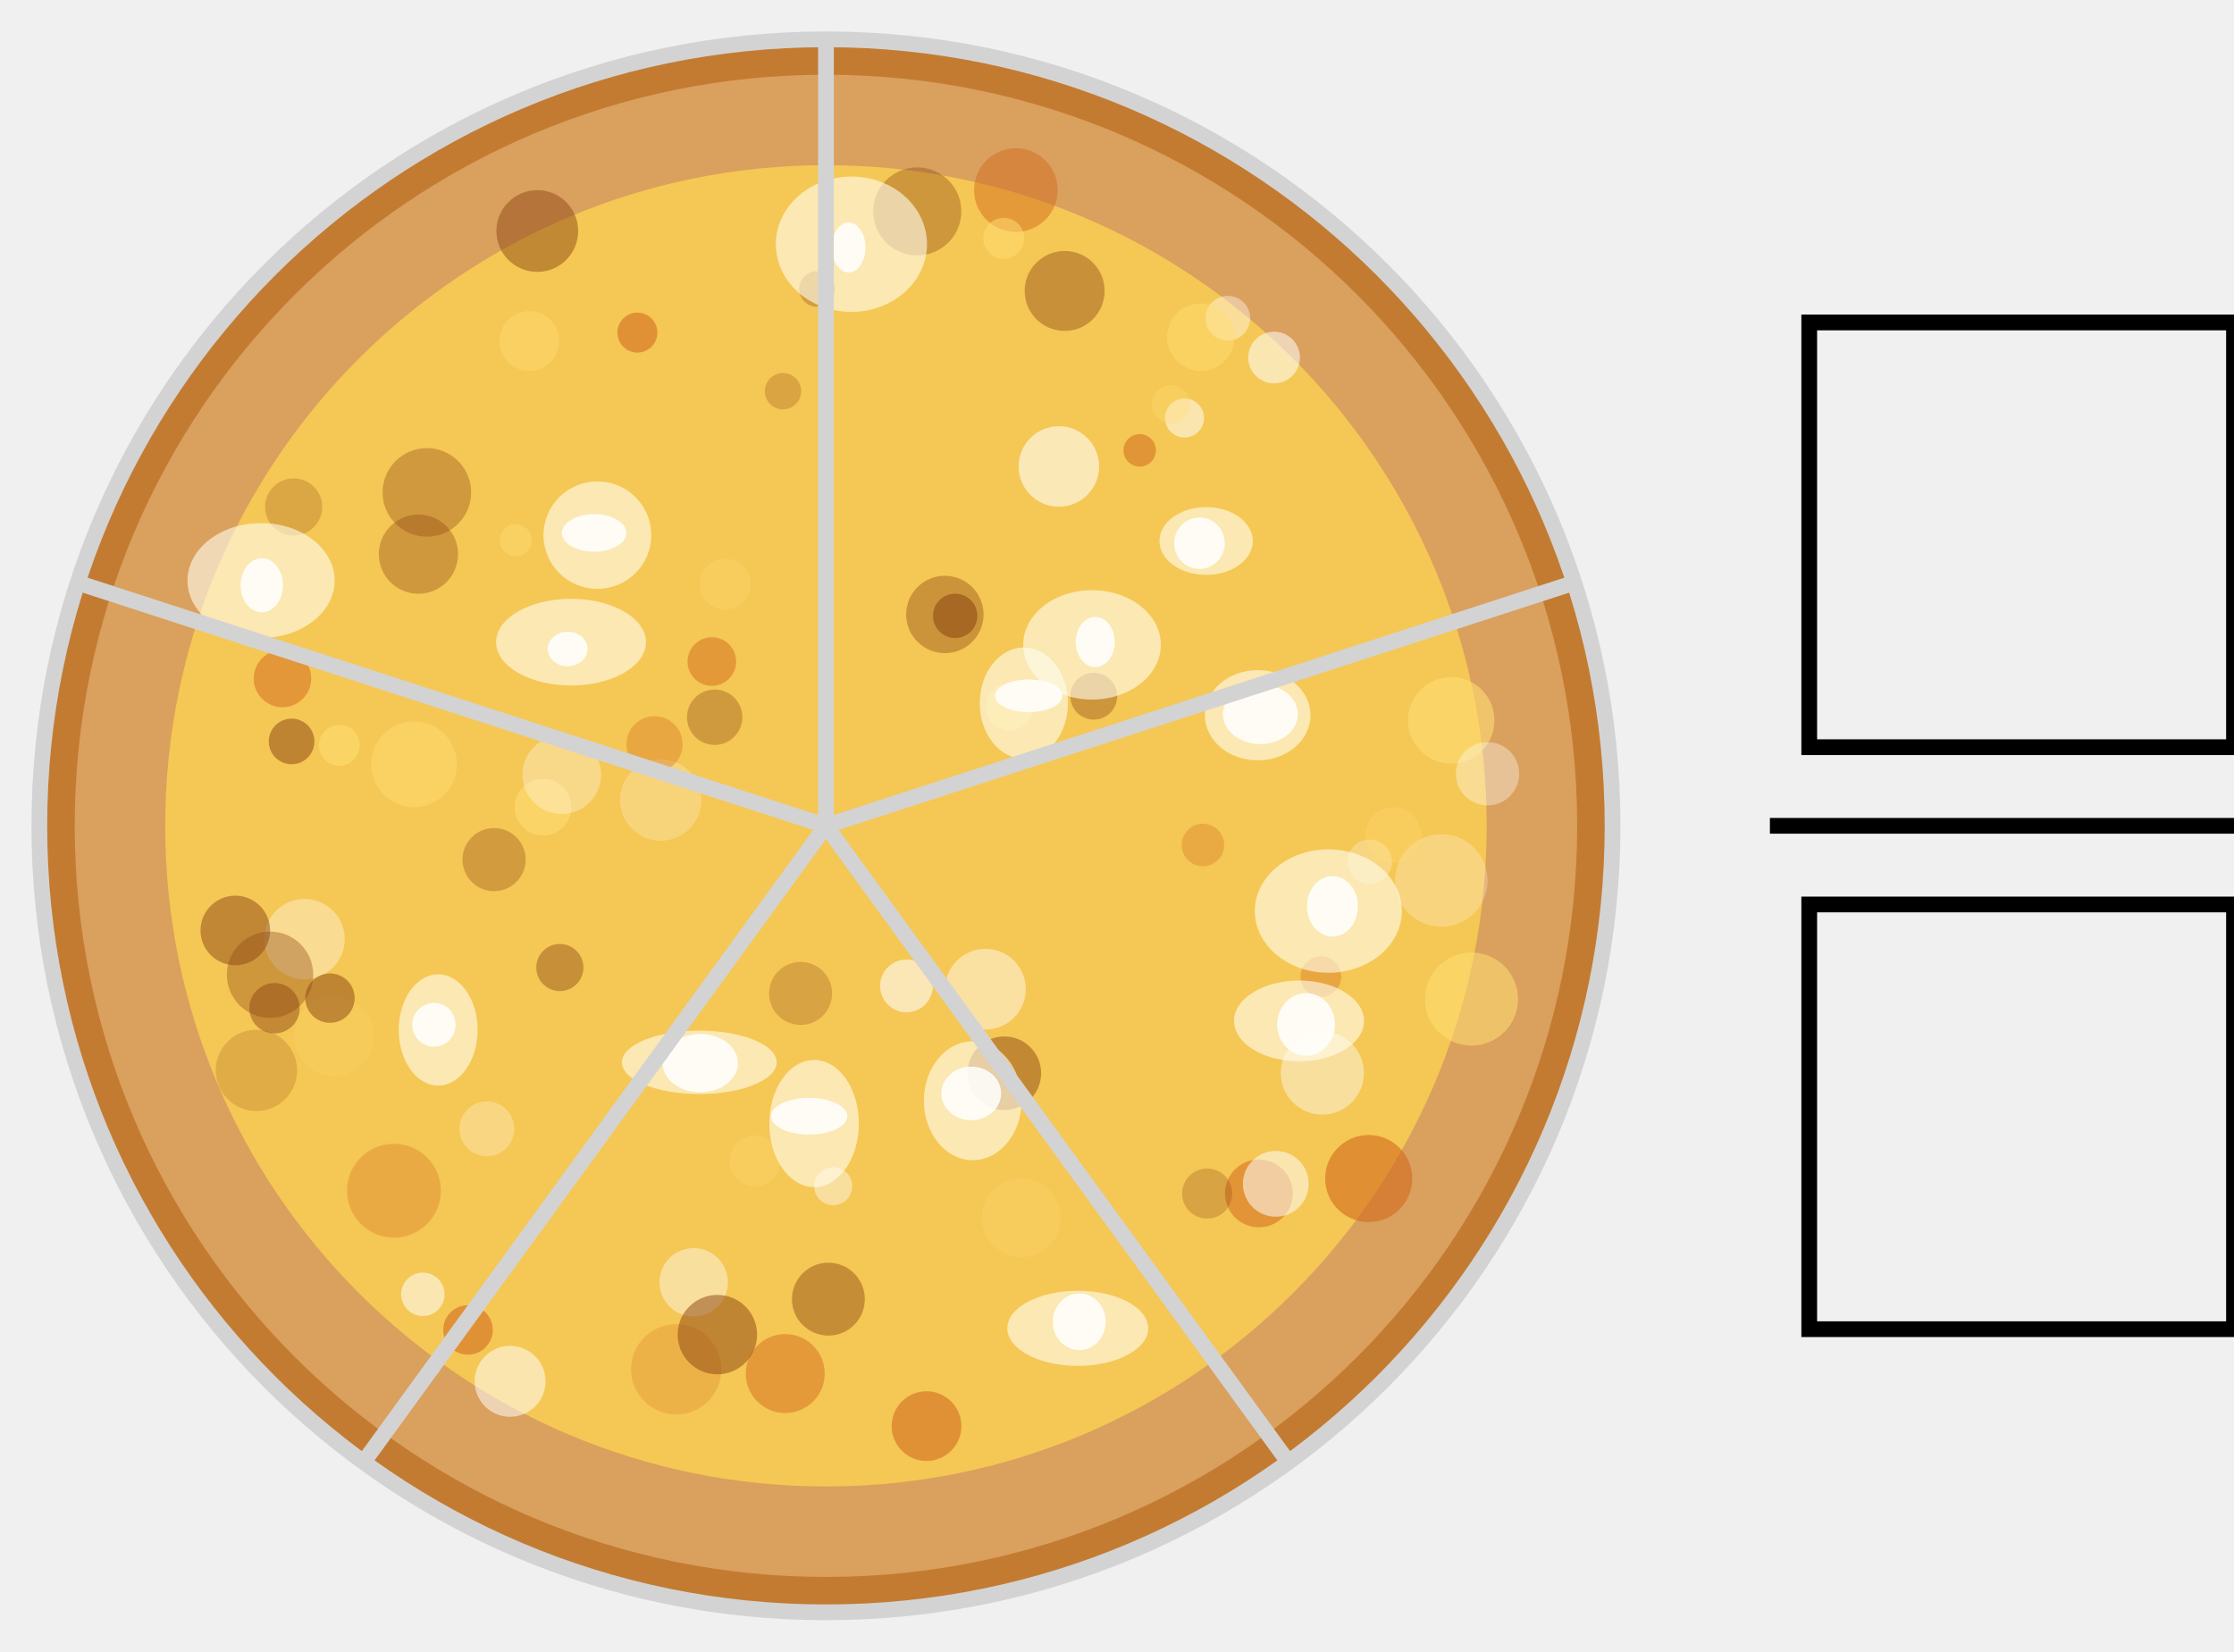
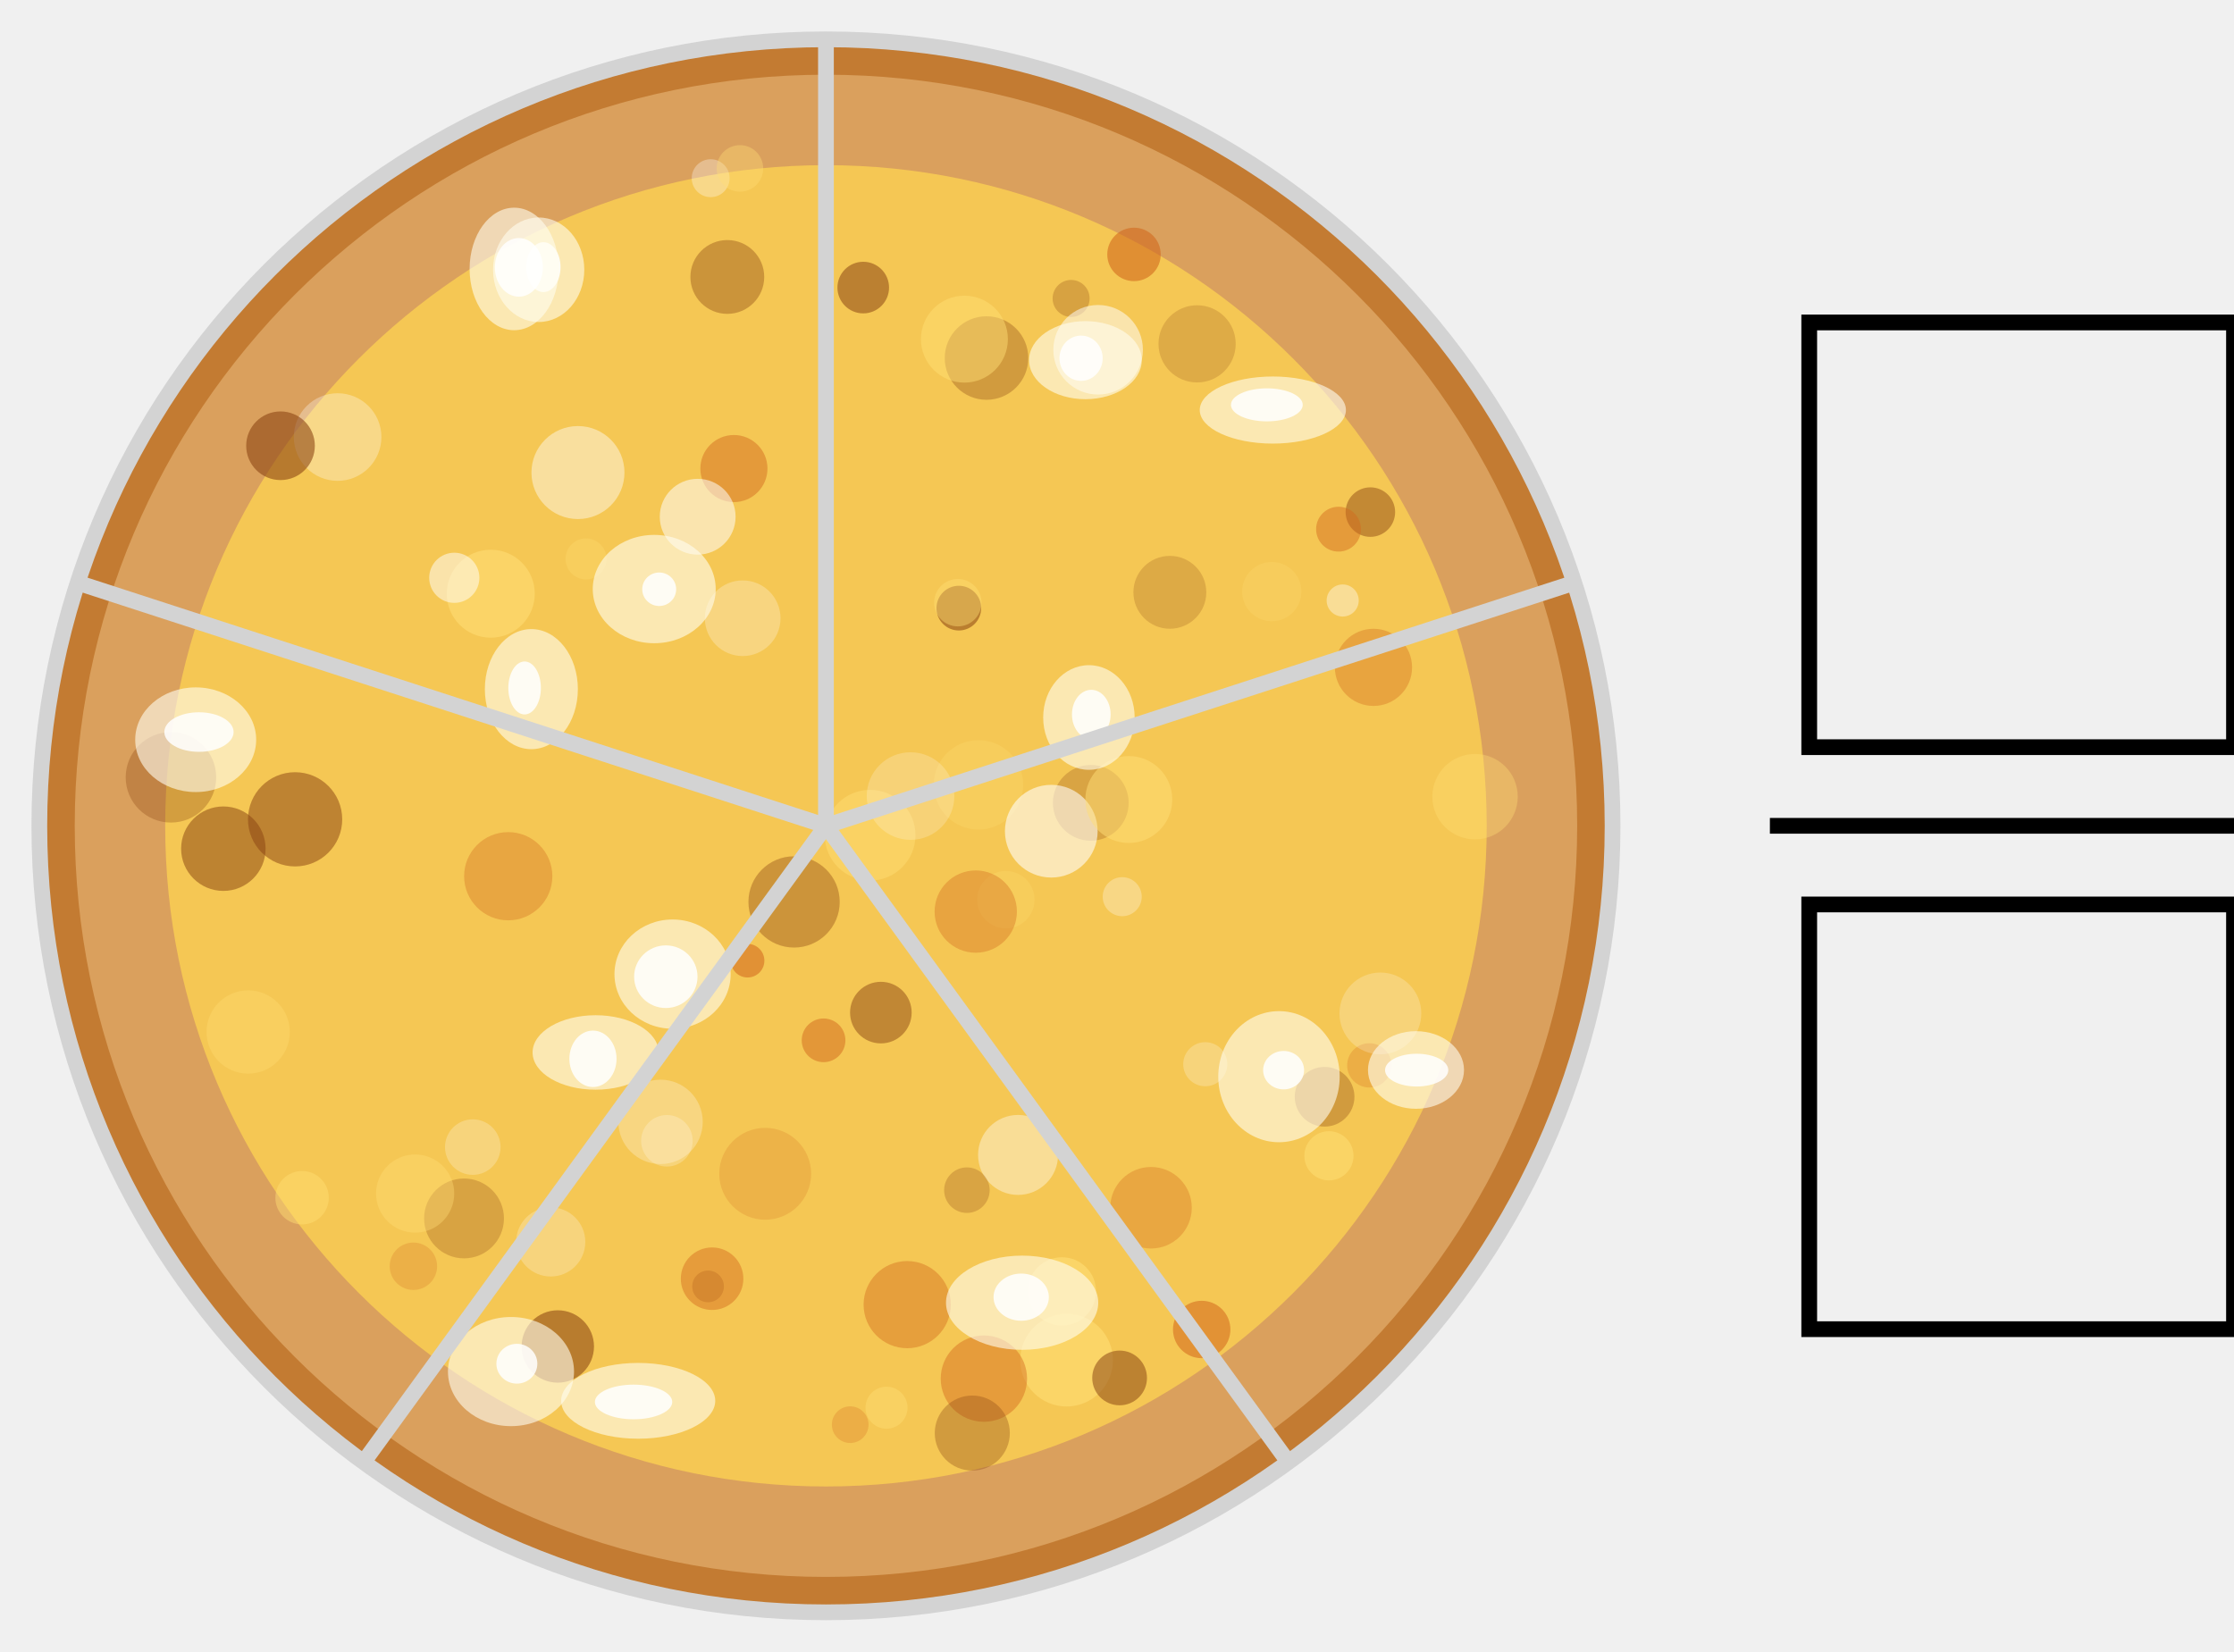
<svg xmlns="http://www.w3.org/2000/svg" xmlns:xlink="http://www.w3.org/1999/xlink" width="284.0" height="210" viewBox="0 0 284.0 210">
  <defs>
-     <clipPath id="clip-4530280464-4465445072">
+     <clipPath id="clip-4532260688-4467288016">
      <circle cx="105.0" cy="105.0" r="100" fill="none" />
    </clipPath>
  </defs>
  <g>
    <circle cx="105.0" cy="105.0" r="100" fill="#F5C754" />
-     <use xlink:href="#clip-4530280464-4465445072" />
-     <g clip-path="url(#clip-4530280464-4465445072)">
+     <use xlink:href="#clip-4532260688-4467288016" />
+     <g clip-path="url(#clip-4532260688-4467288016)">
      <circle cx="105.0" cy="105.0" r="92" stroke="#DAA05D" stroke-width="16" fill="none" />
      <circle cx="105.0" cy="105.0" r="98" stroke="#C37B32" stroke-width="5" fill="none" />
-       <circle cx="134.61" cy="59.31" r="5.12" fill="#FFFFFF" fill-opacity="0.582" />
-       <circle cx="95.983" cy="147.597" r="3.241" fill="#FFDE75" fill-opacity="0.275" />
-       <circle cx="121.429" cy="78.303" r="2.818" fill="#8B4513" fill-opacity="0.557" />
-       <circle cx="120.117" cy="78.127" r="4.918" fill="#8B4513" fill-opacity="0.394" />
-       <circle cx="43.133" cy="94.769" r="2.604" fill="#FFDE75" fill-opacity="0.553" />
-       <circle cx="187.065" cy="127.026" r="5.917" fill="#FFDE75" fill-opacity="0.544" />
-       <circle cx="67.291" cy="43.356" r="3.805" fill="#FFDE75" fill-opacity="0.416" />
-       <circle cx="128.33" cy="89.877" r="3.018" fill="#FFDE75" fill-opacity="0.569" />
-       <circle cx="68.303" cy="29.374" r="5.196" fill="#8B4513" fill-opacity="0.48" />
-       <circle cx="54.266" cy="62.607" r="5.629" fill="#8B4513" fill-opacity="0.345" />
-       <circle cx="50.082" cy="151.393" r="5.966" fill="#D2691E" fill-opacity="0.308" />
-       <circle cx="69.031" cy="102.628" r="3.602" fill="#FFDE75" fill-opacity="0.562" />
-       <circle cx="156.087" cy="40.463" r="2.847" fill="#FFFFFF" fill-opacity="0.396" />
-       <circle cx="53.193" cy="70.458" r="5.035" fill="#8B4513" fill-opacity="0.359" />
-       <circle cx="116.61" cy="26.876" r="5.597" fill="#8B4513" fill-opacity="0.369" />
-       <circle cx="183.237" cy="111.95" r="5.887" fill="#FFFFFF" fill-opacity="0.24" />
-       <circle cx="32.599" cy="136.096" r="5.17" fill="#8B4513" fill-opacity="0.205" />
-       <circle cx="83.991" cy="101.725" r="5.175" fill="#FFFFFF" fill-opacity="0.226" />
-       <circle cx="99.824" cy="174.644" r="5.019" fill="#D2691E" fill-opacity="0.484" />
-       <circle cx="150.582" cy="53.144" r="2.485" fill="#FFFFFF" fill-opacity="0.533" />
-       <circle cx="103.867" cy="36.746" r="2.262" fill="#8B4513" fill-opacity="0.313" />
-       <circle cx="129.145" cy="24.167" r="5.316" fill="#D2691E" fill-opacity="0.471" />
-       <circle cx="37.07" cy="94.272" r="2.899" fill="#8B4513" fill-opacity="0.515" />
-       <circle cx="90.494" cy="84.115" r="3.089" fill="#D2691E" fill-opacity="0.482" />
-       <circle cx="127.598" cy="30.305" r="2.608" fill="#FFDE75" fill-opacity="0.51" />
-       <circle cx="105.309" cy="165.182" r="4.632" fill="#8B4513" fill-opacity="0.448" />
-       <circle cx="139.049" cy="88.522" r="2.977" fill="#8B4513" fill-opacity="0.374" />
-       <circle cx="35.909" cy="86.272" r="3.652" fill="#D2691E" fill-opacity="0.511" />
-       <circle cx="42.454" cy="131.755" r="5.06" fill="#FFDE75" fill-opacity="0.201" />
-       <circle cx="92.199" cy="74.267" r="3.253" fill="#FFDE75" fill-opacity="0.286" />
-       <circle cx="184.485" cy="91.587" r="5.501" fill="#FFDE75" fill-opacity="0.575" />
-       <circle cx="160.037" cy="151.738" r="4.308" fill="#D2691E" fill-opacity="0.542" />
-       <circle cx="83.206" cy="94.632" r="3.566" fill="#D2691E" fill-opacity="0.351" />
-       <circle cx="189.101" cy="98.381" r="4.026" fill="#FFFFFF" fill-opacity="0.356" />
-       <circle cx="38.717" cy="119.408" r="5.112" fill="#FFFFFF" fill-opacity="0.36" />
-       <circle cx="52.63" cy="97.181" r="5.465" fill="#FFDE75" fill-opacity="0.466" />
-       <circle cx="115.239" cy="125.358" r="3.355" fill="#FFFFFF" fill-opacity="0.565" />
-       <circle cx="168.102" cy="136.428" r="5.288" fill="#FFFFFF" fill-opacity="0.435" />
-       <circle cx="85.958" cy="174.105" r="5.736" fill="#D2691E" fill-opacity="0.229" />
-       <circle cx="61.893" cy="143.526" r="3.489" fill="#FFFFFF" fill-opacity="0.273" />
-       <circle cx="88.184" cy="163.038" r="4.348" fill="#FFFFFF" fill-opacity="0.426" />
-       <circle cx="162.187" cy="150.522" r="4.182" fill="#FFFFFF" fill-opacity="0.53" />
-       <circle cx="53.755" cy="164.568" r="2.765" fill="#FFFFFF" fill-opacity="0.544" />
-       <circle cx="62.808" cy="109.298" r="4.012" fill="#8B4513" fill-opacity="0.329" />
-       <circle cx="174.128" cy="109.578" r="2.829" fill="#FFFFFF" fill-opacity="0.263" />
-       <circle cx="81.032" cy="42.288" r="2.54" fill="#D2691E" fill-opacity="0.573" />
-       <circle cx="71.172" cy="123.017" r="2.995" fill="#8B4513" fill-opacity="0.429" />
-       <circle cx="152.652" cy="42.866" r="4.296" fill="#FFDE75" fill-opacity="0.441" />
-       <circle cx="90.852" cy="91.193" r="3.518" fill="#8B4513" fill-opacity="0.351" />
-       <circle cx="29.915" cy="118.304" r="4.424" fill="#8B4513" fill-opacity="0.492" />
-       <circle cx="91.196" cy="169.691" r="5.049" fill="#8B4513" fill-opacity="0.509" />
-       <circle cx="153.462" cy="151.755" r="3.182" fill="#8B4513" fill-opacity="0.275" />
-       <circle cx="101.775" cy="126.312" r="4.003" fill="#8B4513" fill-opacity="0.276" />
-       <circle cx="71.411" cy="98.494" r="5.003" fill="#FFFFFF" fill-opacity="0.309" />
-       <circle cx="59.494" cy="169.095" r="3.148" fill="#D2691E" fill-opacity="0.571" />
-       <circle cx="144.887" cy="57.263" r="2.061" fill="#D2691E" fill-opacity="0.526" />
-       <circle cx="135.345" cy="36.991" r="5.081" fill="#8B4513" fill-opacity="0.425" />
-       <circle cx="41.947" cy="126.909" r="3.14" fill="#8B4513" fill-opacity="0.5" />
-       <circle cx="65.558" cy="68.687" r="2.04" fill="#FFDE75" fill-opacity="0.428" />
-       <circle cx="105.92" cy="150.822" r="2.419" fill="#FFFFFF" fill-opacity="0.434" />
-       <circle cx="129.837" cy="154.848" r="5.008" fill="#FFDE75" fill-opacity="0.251" />
-       <circle cx="173.996" cy="149.847" r="5.535" fill="#D2691E" fill-opacity="0.59" />
-       <circle cx="152.922" cy="107.439" r="2.702" fill="#D2691E" fill-opacity="0.315" />
-       <circle cx="34.898" cy="128.192" r="3.201" fill="#8B4513" fill-opacity="0.472" />
-       <circle cx="127.676" cy="136.458" r="4.677" fill="#8B4513" fill-opacity="0.481" />
-       <circle cx="99.537" cy="49.739" r="2.31" fill="#8B4513" fill-opacity="0.258" />
-       <circle cx="148.867" cy="51.393" r="2.447" fill="#FFDE75" fill-opacity="0.336" />
-       <circle cx="37.332" cy="64.454" r="3.63" fill="#8B4513" fill-opacity="0.245" />
-       <circle cx="125.275" cy="125.77" r="5.132" fill="#FFFFFF" fill-opacity="0.459" />
-       <circle cx="64.846" cy="175.631" r="4.509" fill="#FFFFFF" fill-opacity="0.535" />
-       <circle cx="117.787" cy="181.326" r="4.432" fill="#D2691E" fill-opacity="0.559" />
-       <circle cx="161.968" cy="45.461" r="3.288" fill="#FFFFFF" fill-opacity="0.545" />
-       <circle cx="167.922" cy="124.176" r="2.58" fill="#D2691E" fill-opacity="0.361" />
-       <circle cx="177.136" cy="106.191" r="3.572" fill="#FFDE75" fill-opacity="0.266" />
-       <circle cx="34.332" cy="123.933" r="5.488" fill="#8B4513" fill-opacity="0.369" />
-       <ellipse cx="137.012" cy="168.892" rx="8.962" ry="4.777" fill="#FFFDF0" fill-opacity="0.6" />
-       <ellipse cx="137.202" cy="168.06" rx="3.366" ry="3.607" fill="#FFFFFF" fill-opacity="0.85" />
-       <ellipse cx="55.702" cy="130.954" rx="5.016" ry="7.074" fill="#FFFDF0" fill-opacity="0.6" />
-       <ellipse cx="55.163" cy="130.301" rx="2.755" ry="2.793" fill="#FFFFFF" fill-opacity="0.85" />
-       <ellipse cx="75.944" cy="68.041" rx="6.853" ry="6.831" fill="#FFFDF0" fill-opacity="0.6" />
-       <ellipse cx="75.529" cy="67.762" rx="4.097" ry="2.393" fill="#FFFFFF" fill-opacity="0.85" />
-       <ellipse cx="138.824" cy="81.989" rx="8.753" ry="6.955" fill="#FFFDF0" fill-opacity="0.6" />
-       <ellipse cx="139.234" cy="81.623" rx="2.488" ry="3.19" fill="#FFFFFF" fill-opacity="0.85" />
-       <ellipse cx="153.332" cy="68.788" rx="5.935" ry="4.315" fill="#FFFDF0" fill-opacity="0.6" />
-       <ellipse cx="152.487" cy="69.069" rx="3.22" ry="3.272" fill="#FFFFFF" fill-opacity="0.85" />
-       <ellipse cx="165.143" cy="129.804" rx="8.267" ry="5.133" fill="#FFFDF0" fill-opacity="0.6" />
-       <ellipse cx="166.034" cy="130.254" rx="3.675" ry="3.985" fill="#FFFFFF" fill-opacity="0.85" />
-       <ellipse cx="159.886" cy="90.941" rx="6.717" ry="5.742" fill="#FFFDF0" fill-opacity="0.6" />
-       <ellipse cx="160.225" cy="90.805" rx="4.771" ry="3.806" fill="#FFFFFF" fill-opacity="0.85" />
-       <ellipse cx="108.238" cy="31.05" rx="9.611" ry="8.606" fill="#FFFDF0" fill-opacity="0.6" />
-       <ellipse cx="107.892" cy="31.463" rx="2.133" ry="3.184" fill="#FFFFFF" fill-opacity="0.85" />
-       <ellipse cx="123.664" cy="139.952" rx="6.218" ry="7.564" fill="#FFFDF0" fill-opacity="0.6" />
-       <ellipse cx="123.468" cy="139.022" rx="3.8" ry="3.412" fill="#FFFFFF" fill-opacity="0.85" />
-       <ellipse cx="103.496" cy="142.855" rx="5.692" ry="8.086" fill="#FFFDF0" fill-opacity="0.6" />
-       <ellipse cx="102.863" cy="141.925" rx="4.856" ry="2.335" fill="#FFFFFF" fill-opacity="0.85" />
-       <ellipse cx="72.595" cy="81.648" rx="9.53" ry="5.514" fill="#FFFDF0" fill-opacity="0.6" />
-       <ellipse cx="72.165" cy="82.517" rx="2.535" ry="2.194" fill="#FFFFFF" fill-opacity="0.85" />
-       <ellipse cx="130.159" cy="89.403" rx="5.61" ry="7.073" fill="#FFFDF0" fill-opacity="0.6" />
-       <ellipse cx="130.775" cy="88.47" rx="4.272" ry="2.079" fill="#FFFFFF" fill-opacity="0.85" />
-       <ellipse cx="33.191" cy="73.815" rx="9.356" ry="7.304" fill="#FFFDF0" fill-opacity="0.6" />
-       <ellipse cx="33.283" cy="74.416" rx="2.697" ry="3.438" fill="#FFFFFF" fill-opacity="0.85" />
-       <ellipse cx="168.867" cy="115.838" rx="9.349" ry="7.846" fill="#FFFDF0" fill-opacity="0.6" />
-       <ellipse cx="169.39" cy="115.238" rx="3.242" ry="3.846" fill="#FFFFFF" fill-opacity="0.85" />
-       <ellipse cx="88.898" cy="135.072" rx="9.841" ry="4.035" fill="#FFFDF0" fill-opacity="0.6" />
-       <ellipse cx="89.022" cy="135.176" rx="4.797" ry="3.706" fill="#FFFFFF" fill-opacity="0.85" />
+       <circle cx="21.731" cy="98.833" r="5.752" fill="#8B4513" fill-opacity="0.319" />
+       <circle cx="127.868" cy="114.396" r="3.653" fill="#FFDE75" fill-opacity="0.225" />
+       <circle cx="28.394" cy="107.907" r="5.37" fill="#8B4513" fill-opacity="0.52" />
+       <circle cx="37.515" cy="104.174" r="5.99" fill="#8B4513" fill-opacity="0.519" />
+       <circle cx="104.696" cy="132.274" r="2.776" fill="#D2691E" fill-opacity="0.511" />
+       <circle cx="97.276" cy="149.243" r="5.839" fill="#D2691E" fill-opacity="0.213" />
+       <circle cx="121.892" cy="77.322" r="2.842" fill="#8B4513" fill-opacity="0.556" />
+       <circle cx="135.59" cy="172.938" r="5.893" fill="#FFDE75" fill-opacity="0.582" />
+       <circle cx="124.389" cy="99.792" r="5.686" fill="#FFDE75" fill-opacity="0.245" />
+       <circle cx="142.664" cy="114.01" r="2.481" fill="#FFFFFF" fill-opacity="0.286" />
+       <circle cx="138.667" cy="102.08" r="4.815" fill="#8B4513" fill-opacity="0.269" />
+       <circle cx="83.974" cy="142.642" r="5.364" fill="#FFFFFF" fill-opacity="0.263" />
+       <circle cx="121.766" cy="76.629" r="3.013" fill="#FFDE75" fill-opacity="0.425" />
+       <circle cx="129.423" cy="146.845" r="5.085" fill="#FFFFFF" fill-opacity="0.383" />
+       <circle cx="174.075" cy="135.457" r="2.815" fill="#D2691E" fill-opacity="0.262" />
+       <circle cx="136.166" cy="37.945" r="2.352" fill="#8B4513" fill-opacity="0.285" />
+       <circle cx="52.554" cy="160.999" r="3.014" fill="#D2691E" fill-opacity="0.235" />
+       <circle cx="144.161" cy="32.348" r="3.398" fill="#D2691E" fill-opacity="0.592" />
+       <circle cx="168.942" cy="146.956" r="3.126" fill="#FFDE75" fill-opacity="0.534" />
+       <circle cx="42.918" cy="55.569" r="5.568" fill="#FFFFFF" fill-opacity="0.308" />
+       <circle cx="174.605" cy="84.854" r="4.907" fill="#D2691E" fill-opacity="0.365" />
+       <circle cx="134.996" cy="164.198" r="4.342" fill="#FFDE75" fill-opacity="0.597" />
+       <circle cx="90.013" cy="163.561" r="2.014" fill="#8B4513" fill-opacity="0.281" />
+       <circle cx="153.223" cy="135.311" r="2.803" fill="#FFFFFF" fill-opacity="0.23" />
+       <circle cx="146.323" cy="153.561" r="5.184" fill="#D2691E" fill-opacity="0.343" />
+       <circle cx="133.645" cy="105.683" r="5.894" fill="#FFFFFF" fill-opacity="0.573" />
+       <circle cx="161.677" cy="75.221" r="3.765" fill="#FFDE75" fill-opacity="0.239" />
+       <circle cx="94.415" cy="78.606" r="4.808" fill="#FFFFFF" fill-opacity="0.259" />
+       <circle cx="93.299" cy="59.575" r="4.265" fill="#D2691E" fill-opacity="0.474" />
+       <circle cx="143.501" cy="101.656" r="5.525" fill="#FFDE75" fill-opacity="0.511" />
+       <circle cx="174.21" cy="65.112" r="3.148" fill="#8B4513" fill-opacity="0.469" />
+       <circle cx="84.781" cy="145.048" r="3.276" fill="#FFFFFF" fill-opacity="0.226" />
+       <circle cx="125.078" cy="175.288" r="5.488" fill="#D2691E" fill-opacity="0.453" />
+       <circle cx="187.515" cy="101.294" r="5.43" fill="#FFDE75" fill-opacity="0.37" />
+       <circle cx="70.912" cy="171.199" r="4.601" fill="#8B4513" fill-opacity="0.573" />
+       <circle cx="58.99" cy="154.92" r="5.076" fill="#8B4513" fill-opacity="0.271" />
+       <circle cx="74.499" cy="71.064" r="2.607" fill="#FFDE75" fill-opacity="0.279" />
+       <circle cx="125.412" cy="45.523" r="5.31" fill="#8B4513" fill-opacity="0.329" />
+       <circle cx="90.345" cy="22.656" r="2.409" fill="#FFFFFF" fill-opacity="0.309" />
+       <circle cx="62.389" cy="75.488" r="5.593" fill="#FFDE75" fill-opacity="0.587" />
+       <circle cx="38.402" cy="152.287" r="3.396" fill="#FFDE75" fill-opacity="0.459" />
+       <circle cx="115.329" cy="165.88" r="5.542" fill="#D2691E" fill-opacity="0.423" />
+       <circle cx="170.164" cy="67.282" r="2.851" fill="#D2691E" fill-opacity="0.476" />
+       <circle cx="111.981" cy="128.749" r="3.916" fill="#8B4513" fill-opacity="0.492" />
+       <circle cx="100.948" cy="114.676" r="5.802" fill="#8B4513" fill-opacity="0.389" />
+       <circle cx="139.599" cy="44.473" r="5.694" fill="#FFFFFF" fill-opacity="0.514" />
+       <circle cx="175.482" cy="128.854" r="5.199" fill="#FFFFFF" fill-opacity="0.218" />
+       <circle cx="70.011" cy="157.907" r="4.395" fill="#FFFFFF" fill-opacity="0.242" />
+       <circle cx="123.604" cy="182.21" r="4.772" fill="#8B4513" fill-opacity="0.329" />
+       <circle cx="31.551" cy="131.214" r="5.293" fill="#FFDE75" fill-opacity="0.353" />
+       <circle cx="148.718" cy="75.311" r="4.633" fill="#8B4513" fill-opacity="0.226" />
+       <circle cx="152.766" cy="169.038" r="3.649" fill="#D2691E" fill-opacity="0.557" />
+       <circle cx="108.082" cy="181.142" r="2.33" fill="#D2691E" fill-opacity="0.269" />
+       <circle cx="124.044" cy="115.905" r="5.231" fill="#D2691E" fill-opacity="0.372" />
+       <circle cx="95.038" cy="122.148" r="2.135" fill="#D2691E" fill-opacity="0.573" />
+       <circle cx="35.662" cy="56.676" r="4.364" fill="#8B4513" fill-opacity="0.588" />
+       <circle cx="152.183" cy="43.72" r="4.908" fill="#8B4513" fill-opacity="0.211" />
+       <circle cx="109.741" cy="36.565" r="3.281" fill="#8B4513" fill-opacity="0.541" />
+       <circle cx="60.102" cy="145.85" r="3.529" fill="#FFFFFF" fill-opacity="0.238" />
+       <circle cx="112.701" cy="178.984" r="2.669" fill="#FFDE75" fill-opacity="0.433" />
+       <circle cx="52.774" cy="151.757" r="4.971" fill="#FFDE75" fill-opacity="0.384" />
+       <circle cx="94.065" cy="21.412" r="2.958" fill="#FFDE75" fill-opacity="0.375" />
+       <circle cx="122.6" cy="43.121" r="5.527" fill="#FFDE75" fill-opacity="0.476" />
+       <circle cx="64.61" cy="111.408" r="5.608" fill="#D2691E" fill-opacity="0.349" />
+       <circle cx="92.461" cy="35.215" r="4.692" fill="#8B4513" fill-opacity="0.394" />
+       <circle cx="168.391" cy="139.45" r="3.793" fill="#8B4513" fill-opacity="0.338" />
+       <circle cx="90.525" cy="162.583" r="3.975" fill="#D2691E" fill-opacity="0.457" />
+       <circle cx="110.614" cy="106.195" r="5.766" fill="#FFDE75" fill-opacity="0.464" />
+       <circle cx="142.331" cy="175.2" r="3.48" fill="#8B4513" fill-opacity="0.535" />
+       <circle cx="122.918" cy="151.325" r="2.894" fill="#8B4513" fill-opacity="0.268" />
+       <circle cx="73.474" cy="60.084" r="5.912" fill="#FFFFFF" fill-opacity="0.431" />
+       <circle cx="115.754" cy="101.217" r="5.568" fill="#FFFFFF" fill-opacity="0.204" />
+       <circle cx="88.693" cy="65.7" r="4.819" fill="#FFFFFF" fill-opacity="0.526" />
+       <circle cx="57.753" cy="73.465" r="3.189" fill="#FFFFFF" fill-opacity="0.502" />
+       <circle cx="170.691" cy="76.351" r="2.04" fill="#FFFFFF" fill-opacity="0.386" />
+       <ellipse cx="75.717" cy="133.817" rx="8.012" ry="4.735" fill="#FFFDF0" fill-opacity="0.6" />
+       <ellipse cx="75.381" cy="134.624" rx="2.998" ry="3.589" fill="#FFFFFF" fill-opacity="0.85" />
+       <ellipse cx="161.81" cy="52.136" rx="9.291" ry="4.265" fill="#FFFDF0" fill-opacity="0.6" />
+       <ellipse cx="161.049" cy="51.475" rx="4.564" ry="2.1" fill="#FFFFFF" fill-opacity="0.85" />
+       <ellipse cx="180.01" cy="136.045" rx="6.105" ry="4.934" fill="#FFFDF0" fill-opacity="0.6" />
+       <ellipse cx="180.095" cy="136.063" rx="4.02" ry="2.084" fill="#FFFFFF" fill-opacity="0.85" />
+       <ellipse cx="68.48" cy="34.298" rx="5.799" ry="6.644" fill="#FFFDF0" fill-opacity="0.6" />
+       <ellipse cx="69.081" cy="33.966" rx="2.179" ry="3.173" fill="#FFFFFF" fill-opacity="0.85" />
+       <ellipse cx="81.131" cy="178.11" rx="9.795" ry="4.818" fill="#FFFDF0" fill-opacity="0.6" />
+       <ellipse cx="80.543" cy="178.254" rx="4.917" ry="2.203" fill="#FFFFFF" fill-opacity="0.85" />
+       <ellipse cx="162.591" cy="136.897" rx="7.718" ry="8.334" fill="#FFFDF0" fill-opacity="0.6" />
+       <ellipse cx="163.18" cy="136.069" rx="2.604" ry="2.444" fill="#FFFFFF" fill-opacity="0.85" />
+       <ellipse cx="129.938" cy="165.636" rx="9.678" ry="5.989" fill="#FFFDF0" fill-opacity="0.6" />
+       <ellipse cx="129.821" cy="164.93" rx="3.517" ry="3.001" fill="#FFFFFF" fill-opacity="0.85" />
+       <ellipse cx="137.985" cy="45.794" rx="7.164" ry="4.962" fill="#FFFDF0" fill-opacity="0.6" />
+       <ellipse cx="137.432" cy="45.548" rx="2.747" ry="2.878" fill="#FFFFFF" fill-opacity="0.85" />
+       <ellipse cx="65.363" cy="34.196" rx="5.663" ry="7.789" fill="#FFFDF0" fill-opacity="0.6" />
+       <ellipse cx="65.96" cy="33.994" rx="3.051" ry="3.728" fill="#FFFFFF" fill-opacity="0.85" />
+       <ellipse cx="85.501" cy="123.855" rx="7.386" ry="6.945" fill="#FFFDF0" fill-opacity="0.6" />
+       <ellipse cx="84.642" cy="124.184" rx="4.03" ry="3.982" fill="#FFFFFF" fill-opacity="0.85" />
+       <ellipse cx="83.17" cy="74.897" rx="7.815" ry="6.887" fill="#FFFDF0" fill-opacity="0.6" />
+       <ellipse cx="83.802" cy="74.921" rx="2.157" ry="2.13" fill="#FFFFFF" fill-opacity="0.85" />
+       <ellipse cx="67.55" cy="87.621" rx="5.913" ry="7.634" fill="#FFFDF0" fill-opacity="0.6" />
+       <ellipse cx="66.691" cy="87.472" rx="2.07" ry="3.367" fill="#FFFFFF" fill-opacity="0.85" />
+       <ellipse cx="24.878" cy="94.053" rx="7.689" ry="6.655" fill="#FFFDF0" fill-opacity="0.6" />
+       <ellipse cx="25.294" cy="93.078" rx="4.404" ry="2.515" fill="#FFFFFF" fill-opacity="0.85" />
+       <ellipse cx="64.961" cy="174.39" rx="8.013" ry="6.939" fill="#FFFDF0" fill-opacity="0.6" />
+       <ellipse cx="65.707" cy="173.392" rx="2.603" ry="2.531" fill="#FFFFFF" fill-opacity="0.85" />
+       <ellipse cx="138.431" cy="91.228" rx="5.815" ry="6.653" fill="#FFFDF0" fill-opacity="0.6" />
+       <ellipse cx="138.731" cy="90.834" rx="2.458" ry="3.127" fill="#FFFFFF" fill-opacity="0.85" />
    </g>
    <path d="M105.0,105.0 L105.0,5.0" stroke="lightgray" stroke-width="2" />
    <path d="M105.0,105.0 L200.106,74.098" stroke="lightgray" stroke-width="2" />
    <path d="M105.0,105.0 L163.779,185.902" stroke="lightgray" stroke-width="2" />
    <path d="M105.0,105.0 L46.221,185.902" stroke="lightgray" stroke-width="2" />
    <path d="M105.0,105.0 L9.894,74.098" stroke="lightgray" stroke-width="2" />
    <circle cx="105.0" cy="105.0" r="100" fill="none" stroke="lightgray" stroke-width="2" />
    <rect x="230.0" y="41.0" width="54.0" height="54.0" fill="none" stroke="black" stroke-width="2" />
    <rect x="230.0" y="115.0" width="54.0" height="54.0" fill="none" stroke="black" stroke-width="2" />
    <path d="M225.0,105.0 L289.0,105.0" stroke="black" stroke-width="2" />
  </g>
</svg>
